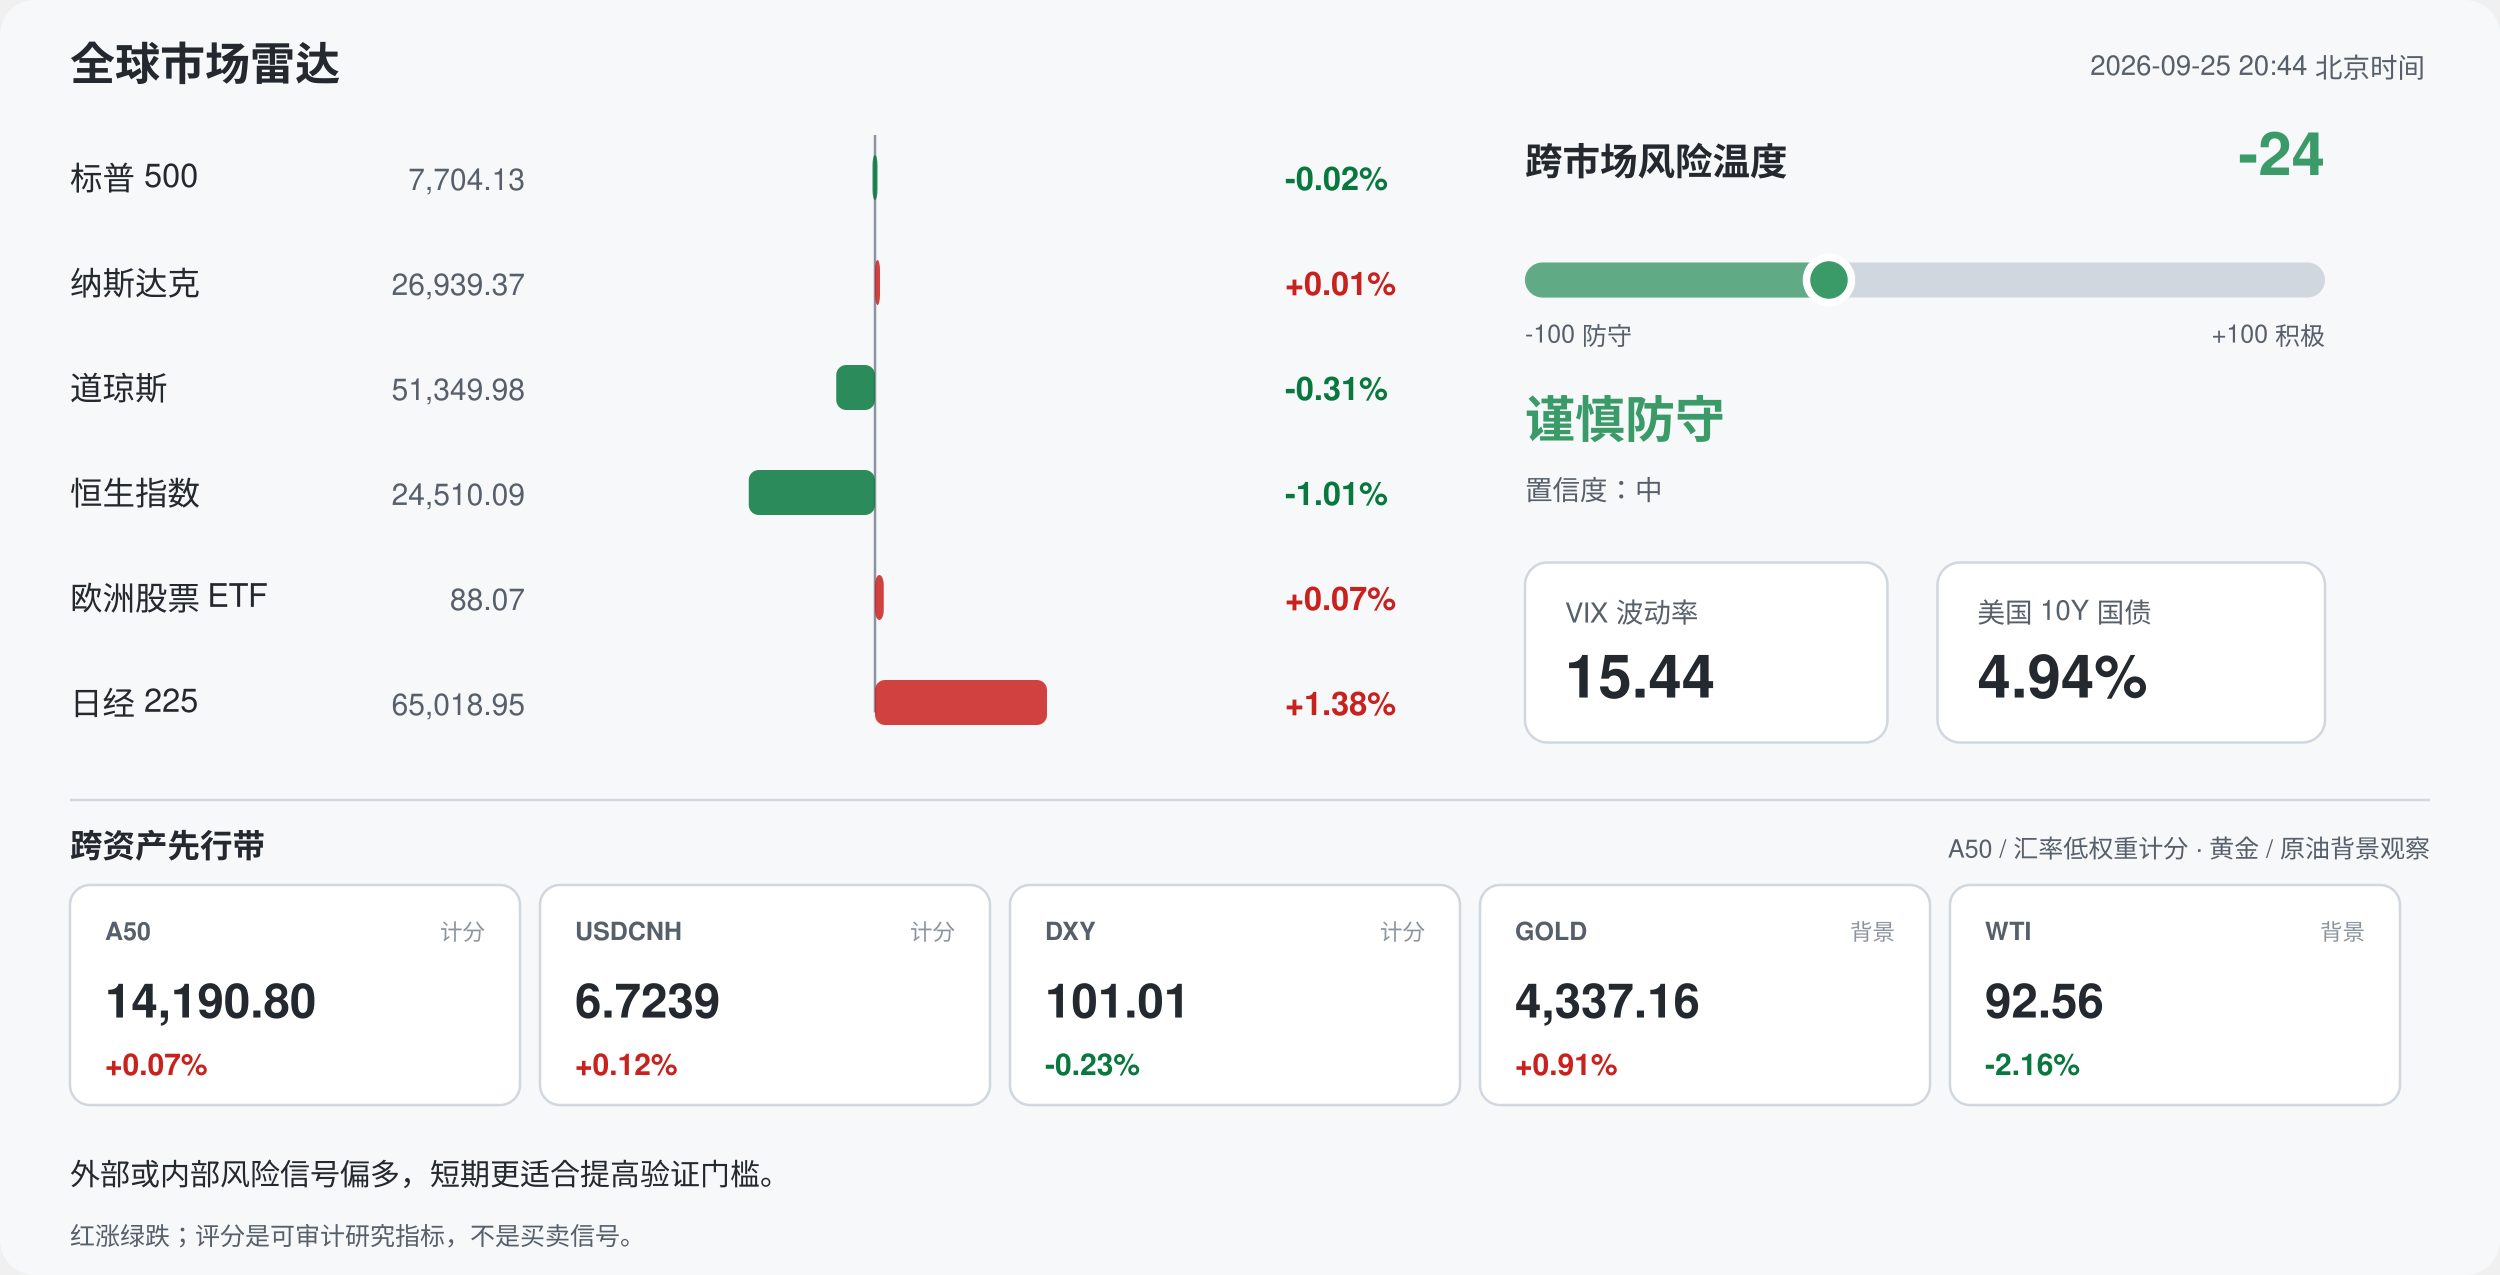
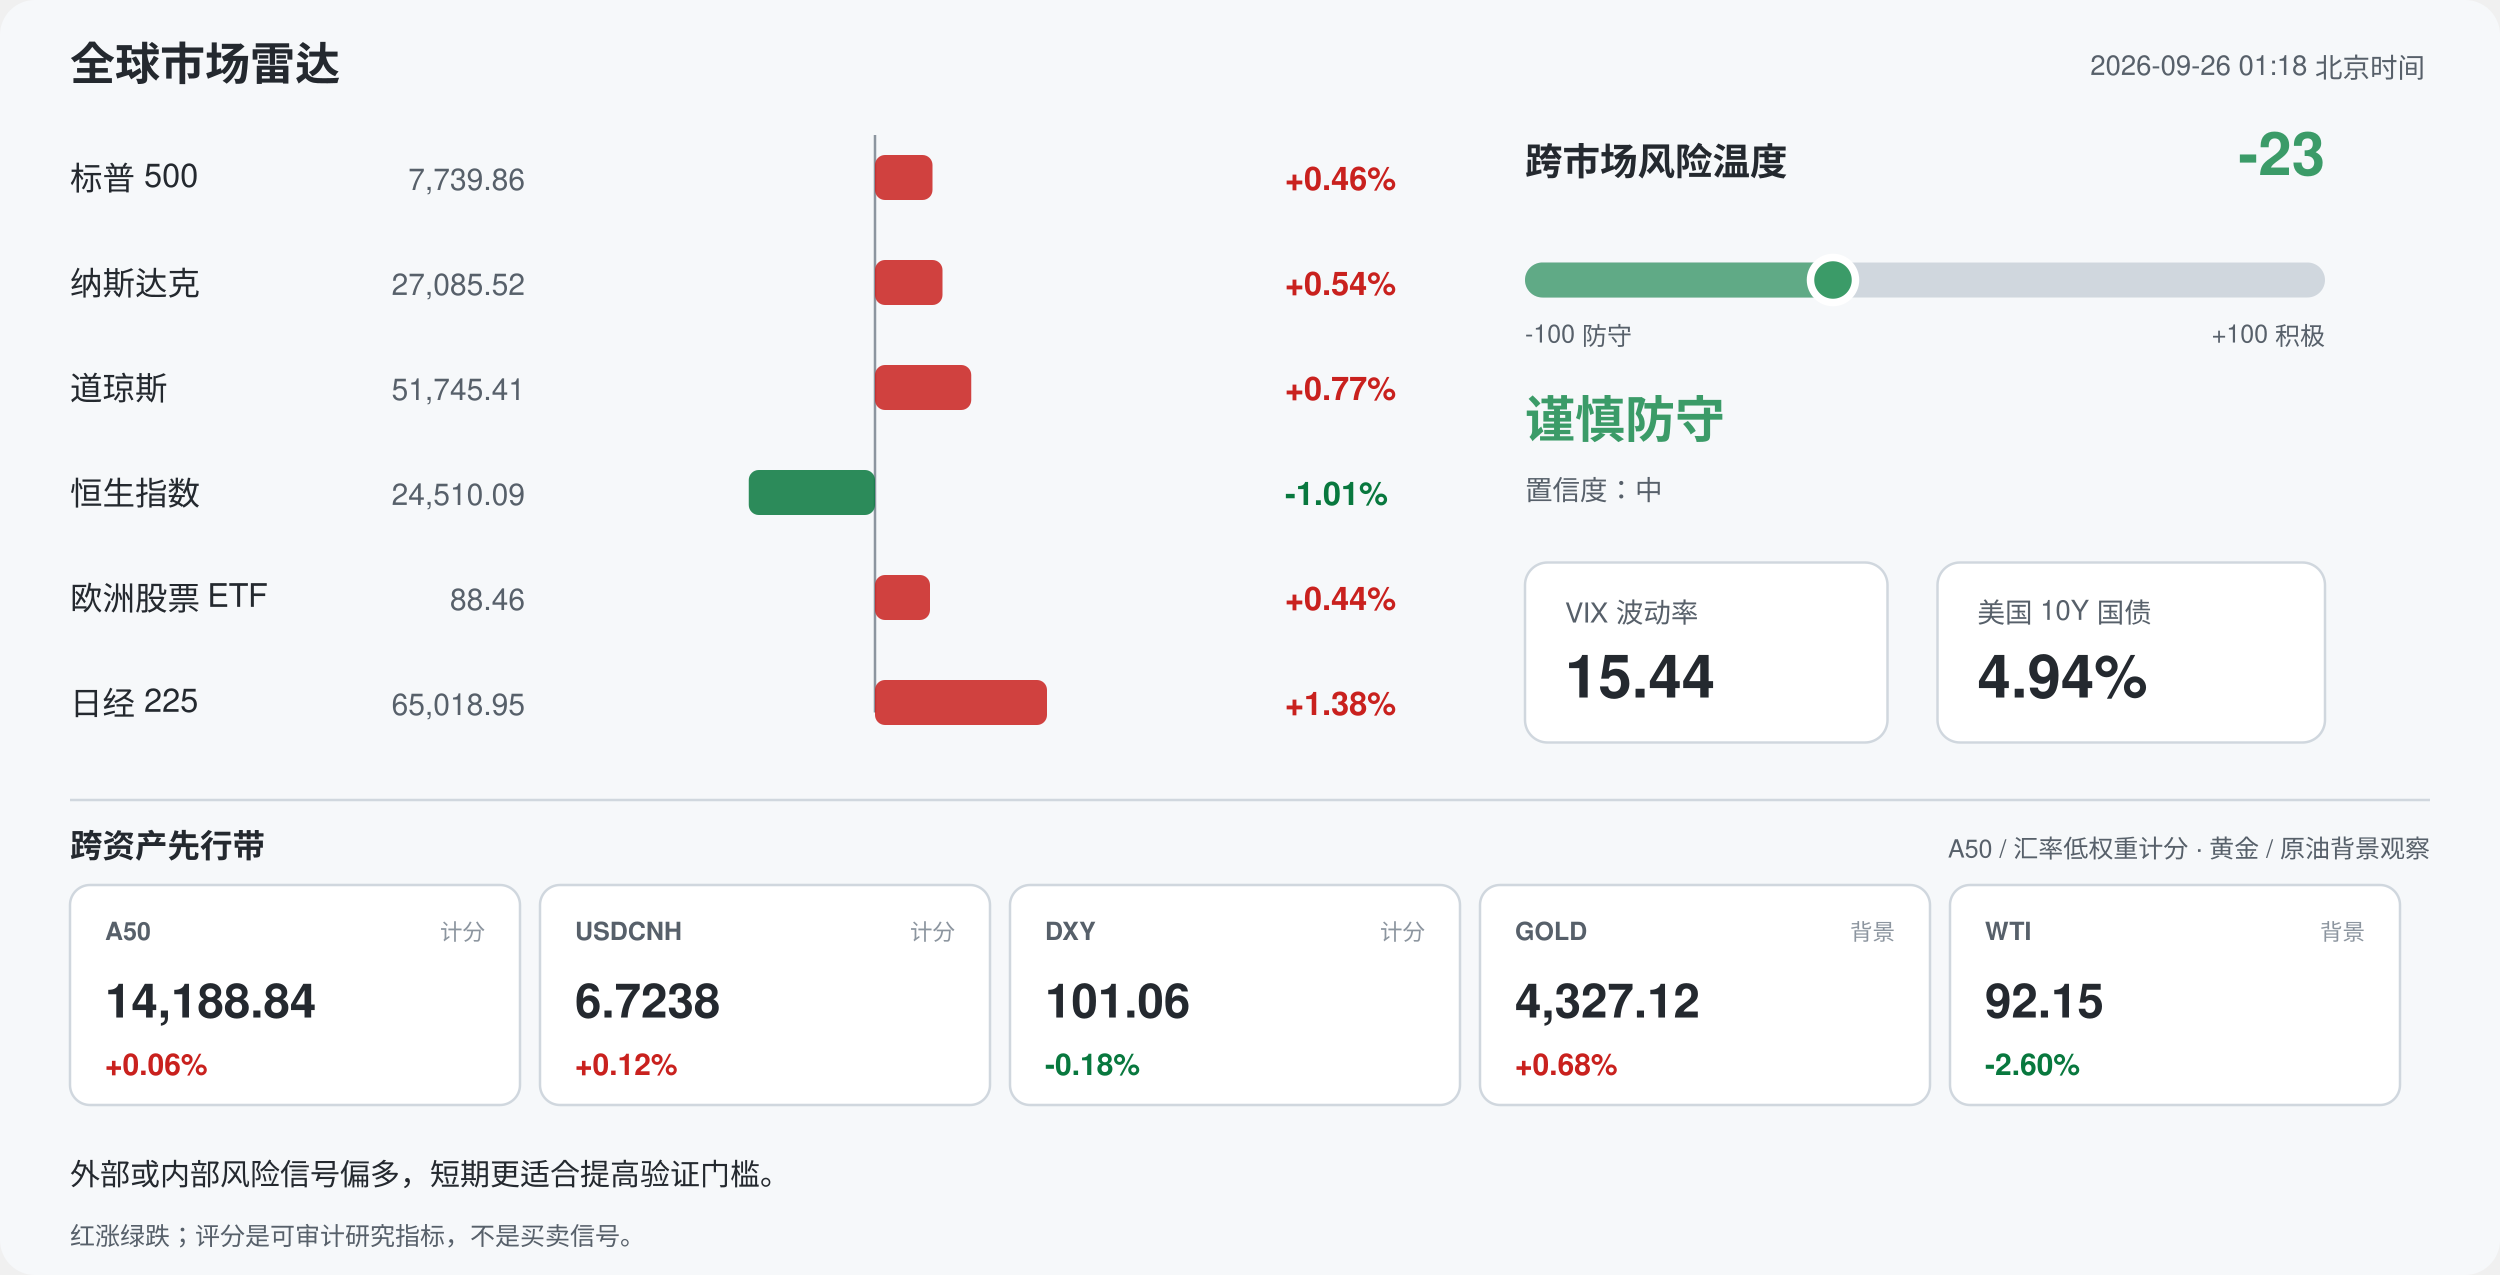
<svg xmlns="http://www.w3.org/2000/svg" width="1000" height="510" viewBox="0 0 1000 510" font-family="-apple-system,Segoe UI,Helvetica,Arial,sans-serif">
  <rect width="1000" height="510" rx="14" fill="#f6f8fa" />
  <text x="28" y="32" font-size="18" font-weight="700" fill="#24292f">全球市场雷达</text>
-   <text x="970" y="30" font-size="11" fill="#57606a" text-anchor="end">2026-09-25 20:44 北京时间</text>
+   <text x="970" y="30" font-size="11" fill="#57606a" text-anchor="end">2026-09-26 01:18 北京时间</text>
  <line x1="350" y1="54" x2="350" y2="285" stroke="#8c959f" stroke-width="1" />
  <text x="28" y="76" font-size="13" fill="#24292f">标普 500</text>
-   <text x="210" y="76" font-size="12" fill="#57606a" text-anchor="end">7,704.13</text>
-   <rect x="349.0" y="62" width="2.0" height="18" rx="4" fill="#08783e" opacity="0.85" />
-   <text x="514" y="76" font-size="13" font-weight="600" fill="#08783e">-0.02%</text>
+   <text x="210" y="76" font-size="12" fill="#57606a" text-anchor="end">7,739.86</text>
+   <rect x="350.0" y="62" width="23.0" height="18" rx="4" fill="#c9211e" opacity="0.85" />
+   <text x="514" y="76" font-size="13" font-weight="600" fill="#c9211e">+0.46%</text>
  <text x="28" y="118" font-size="13" fill="#24292f">纳斯达克</text>
-   <text x="210" y="118" font-size="12" fill="#57606a" text-anchor="end">26,939.37</text>
-   <rect x="350.0" y="104" width="2.0" height="18" rx="4" fill="#c9211e" opacity="0.85" />
-   <text x="514" y="118" font-size="13" font-weight="600" fill="#c9211e">+0.01%</text>
+   <text x="210" y="118" font-size="12" fill="#57606a" text-anchor="end">27,085.52</text>
+   <rect x="350.0" y="104" width="27.0" height="18" rx="4" fill="#c9211e" opacity="0.85" />
+   <text x="514" y="118" font-size="13" font-weight="600" fill="#c9211e">+0.54%</text>
  <text x="28" y="160" font-size="13" fill="#24292f">道琼斯</text>
-   <text x="210" y="160" font-size="12" fill="#57606a" text-anchor="end">51,349.98</text>
-   <rect x="334.5" y="146" width="15.5" height="18" rx="4" fill="#08783e" opacity="0.85" />
-   <text x="514" y="160" font-size="13" font-weight="600" fill="#08783e">-0.31%</text>
+   <text x="210" y="160" font-size="12" fill="#57606a" text-anchor="end">51,745.41</text>
+   <rect x="350.0" y="146" width="38.5" height="18" rx="4" fill="#c9211e" opacity="0.85" />
+   <text x="514" y="160" font-size="13" font-weight="600" fill="#c9211e">+0.77%</text>
  <text x="28" y="202" font-size="13" fill="#24292f">恒生指数</text>
  <text x="210" y="202" font-size="12" fill="#57606a" text-anchor="end">24,510.09</text>
  <rect x="299.5" y="188" width="50.5" height="18" rx="4" fill="#08783e" opacity="0.85" />
  <text x="514" y="202" font-size="13" font-weight="600" fill="#08783e">-1.01%</text>
  <text x="28" y="244" font-size="13" fill="#24292f">欧洲股票 ETF</text>
-   <text x="210" y="244" font-size="12" fill="#57606a" text-anchor="end">88.07</text>
-   <rect x="350.0" y="230" width="3.5" height="18" rx="4" fill="#c9211e" opacity="0.85" />
-   <text x="514" y="244" font-size="13" font-weight="600" fill="#c9211e">+0.07%</text>
+   <text x="210" y="244" font-size="12" fill="#57606a" text-anchor="end">88.46</text>
+   <rect x="350.0" y="230" width="22.0" height="18" rx="4" fill="#c9211e" opacity="0.85" />
+   <text x="514" y="244" font-size="13" font-weight="600" fill="#c9211e">+0.44%</text>
  <text x="28" y="286" font-size="13" fill="#24292f">日经 225</text>
  <text x="210" y="286" font-size="12" fill="#57606a" text-anchor="end">65,018.95</text>
  <rect x="350.0" y="272" width="68.8" height="18" rx="4" fill="#c9211e" opacity="0.85" />
  <text x="514" y="286" font-size="13" font-weight="600" fill="#c9211e">+1.38%</text>
  <text x="610" y="70" font-size="15" font-weight="700" fill="#24292f">跨市场风险温度</text>
-   <text x="930" y="70" font-size="24" font-weight="700" fill="#3b9b68" text-anchor="end">-24</text>
+   <text x="930" y="70" font-size="24" font-weight="700" fill="#3b9b68" text-anchor="end">-23</text>
  <rect x="610" y="105" width="320" height="14" rx="7" fill="#d0d7de" />
-   <rect x="610" y="105" width="121.6" height="14" rx="7" fill="#3b9b68" opacity="0.75" />
-   <circle cx="731.6" cy="112" r="9" fill="#3b9b68" stroke="#ffffff" stroke-width="3" />
+   <rect x="610" y="105" width="123.2" height="14" rx="7" fill="#3b9b68" opacity="0.75" />
+   <circle cx="733.2" cy="112" r="9" fill="#3b9b68" stroke="#ffffff" stroke-width="3" />
  <text x="610" y="137" font-size="10" fill="#57606a">-100 防守</text>
  <text x="930" y="137" font-size="10" fill="#57606a" text-anchor="end">+100 积极</text>
  <text x="610" y="175" font-size="20" font-weight="700" fill="#3b9b68">谨慎防守</text>
  <text x="610" y="200" font-size="11" fill="#57606a">置信度：中</text>
  <rect x="610" y="225" width="145" height="72" rx="9" fill="#ffffff" stroke="#d0d7de" />
  <text x="626" y="249" font-size="11" fill="#57606a">VIX 波动率</text>
  <text x="626" y="279" font-size="24" font-weight="700" fill="#24292f">15.44</text>
  <rect x="775" y="225" width="155" height="72" rx="9" fill="#ffffff" stroke="#d0d7de" />
  <text x="791" y="249" font-size="11" fill="#57606a">美国 10Y 国债</text>
  <text x="791" y="279" font-size="24" font-weight="700" fill="#24292f">4.94%</text>
  <line x1="28" y1="320" x2="972" y2="320" stroke="#d0d7de" />
  <text x="28" y="343" font-size="13" font-weight="700" fill="#24292f">跨资产先行带</text>
  <text x="972" y="343" font-size="10" fill="#57606a" text-anchor="end">A50 / 汇率低权重计分 · 黄金 / 原油背景观察</text>
  <rect x="28" y="354" width="180" height="88" rx="8" fill="#ffffff" stroke="#d0d7de" />
  <text x="42" y="376" font-size="10" font-weight="700" fill="#57606a">A50</text>
  <text x="194" y="376" font-size="9" fill="#8c959f" text-anchor="end">计分</text>
-   <text x="42" y="407" font-size="19" font-weight="700" fill="#24292f">14,190.80</text>
-   <text x="42" y="430" font-size="12" font-weight="700" fill="#c9211e">+0.07%</text>
+   <text x="42" y="407" font-size="19" font-weight="700" fill="#24292f">14,188.84</text>
+   <text x="42" y="430" font-size="12" font-weight="700" fill="#c9211e">+0.06%</text>
  <rect x="216" y="354" width="180" height="88" rx="8" fill="#ffffff" stroke="#d0d7de" />
  <text x="230" y="376" font-size="10" font-weight="700" fill="#57606a">USDCNH</text>
  <text x="382" y="376" font-size="9" fill="#8c959f" text-anchor="end">计分</text>
-   <text x="230" y="407" font-size="19" font-weight="700" fill="#24292f">6.7239</text>
+   <text x="230" y="407" font-size="19" font-weight="700" fill="#24292f">6.7238</text>
  <text x="230" y="430" font-size="12" font-weight="700" fill="#c9211e">+0.12%</text>
  <rect x="404" y="354" width="180" height="88" rx="8" fill="#ffffff" stroke="#d0d7de" />
  <text x="418" y="376" font-size="10" font-weight="700" fill="#57606a">DXY</text>
  <text x="570" y="376" font-size="9" fill="#8c959f" text-anchor="end">计分</text>
-   <text x="418" y="407" font-size="19" font-weight="700" fill="#24292f">101.01</text>
-   <text x="418" y="430" font-size="12" font-weight="700" fill="#08783e">-0.23%</text>
+   <text x="418" y="407" font-size="19" font-weight="700" fill="#24292f">101.06</text>
+   <text x="418" y="430" font-size="12" font-weight="700" fill="#08783e">-0.18%</text>
  <rect x="592" y="354" width="180" height="88" rx="8" fill="#ffffff" stroke="#d0d7de" />
  <text x="606" y="376" font-size="10" font-weight="700" fill="#57606a">GOLD</text>
  <text x="758" y="376" font-size="9" fill="#8c959f" text-anchor="end">背景</text>
-   <text x="606" y="407" font-size="19" font-weight="700" fill="#24292f">4,337.16</text>
-   <text x="606" y="430" font-size="12" font-weight="700" fill="#c9211e">+0.91%</text>
+   <text x="606" y="407" font-size="19" font-weight="700" fill="#24292f">4,327.12</text>
+   <text x="606" y="430" font-size="12" font-weight="700" fill="#c9211e">+0.68%</text>
  <rect x="780" y="354" width="180" height="88" rx="8" fill="#ffffff" stroke="#d0d7de" />
  <text x="794" y="376" font-size="10" font-weight="700" fill="#57606a">WTI</text>
  <text x="946" y="376" font-size="9" fill="#8c959f" text-anchor="end">背景</text>
-   <text x="794" y="407" font-size="19" font-weight="700" fill="#24292f">92.56</text>
-   <text x="794" y="430" font-size="12" font-weight="700" fill="#08783e">-2.16%</text>
+   <text x="794" y="407" font-size="19" font-weight="700" fill="#24292f">92.15</text>
+   <text x="794" y="430" font-size="12" font-weight="700" fill="#08783e">-2.60%</text>
  <text x="28" y="474" font-size="12" fill="#24292f">外部或内部风险信号偏多，短期更适合提高验证门槛。</text>
  <text x="28" y="498" font-size="10" fill="#57606a">红涨绿跌；评分是可审计研究指标，不是买卖信号。</text>
</svg>
